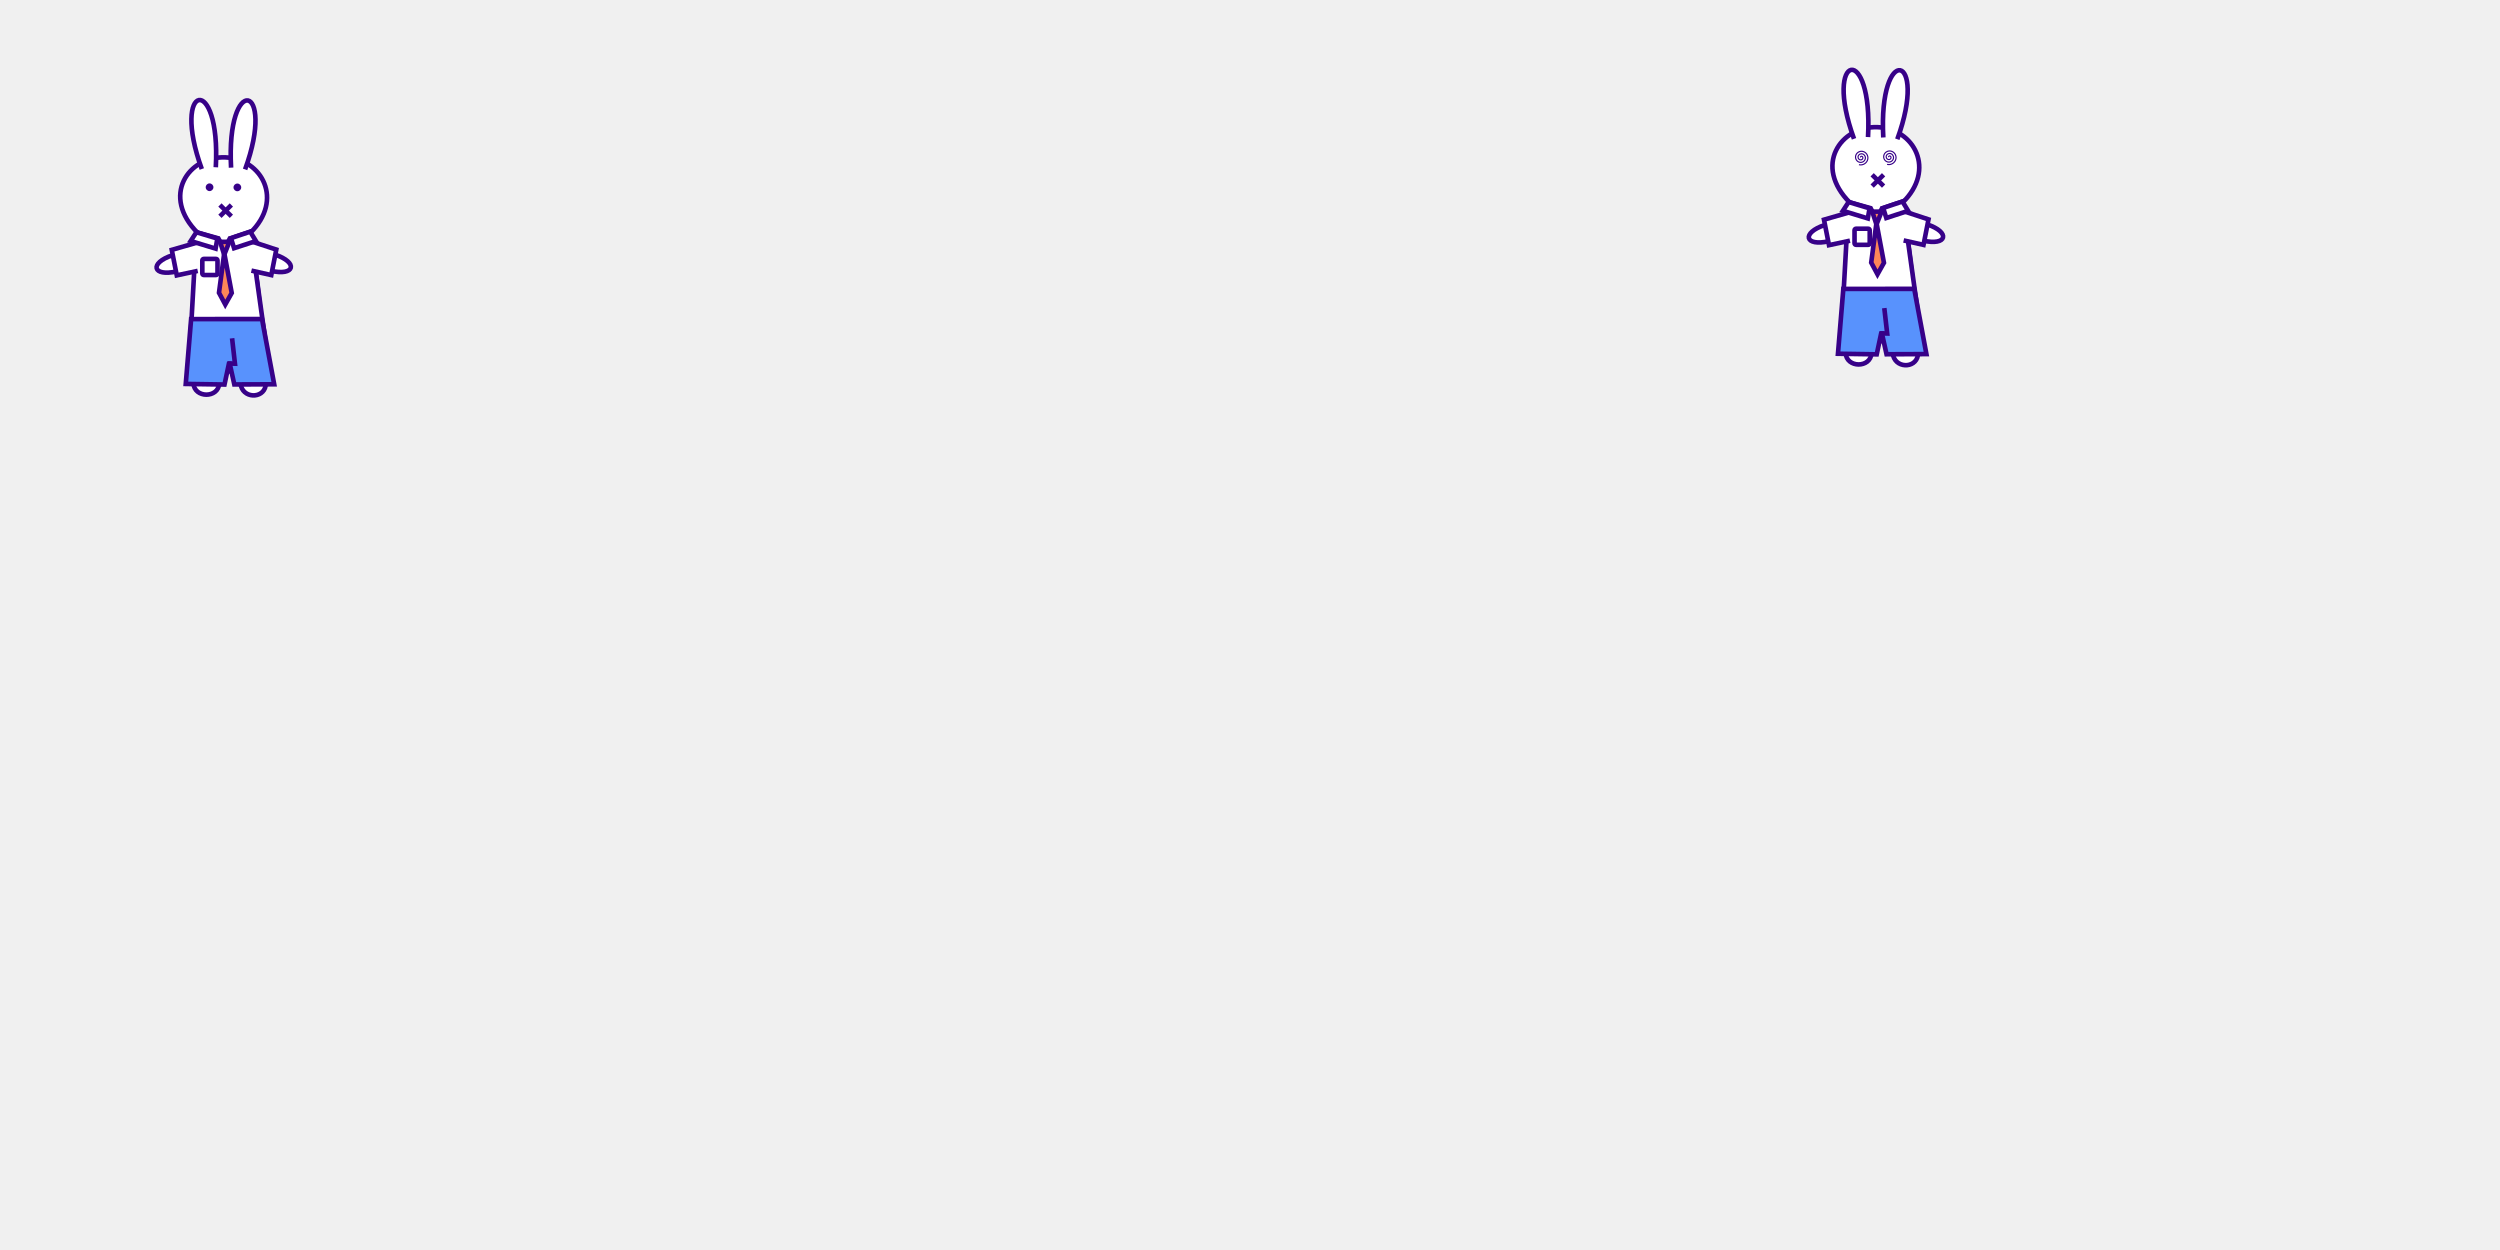
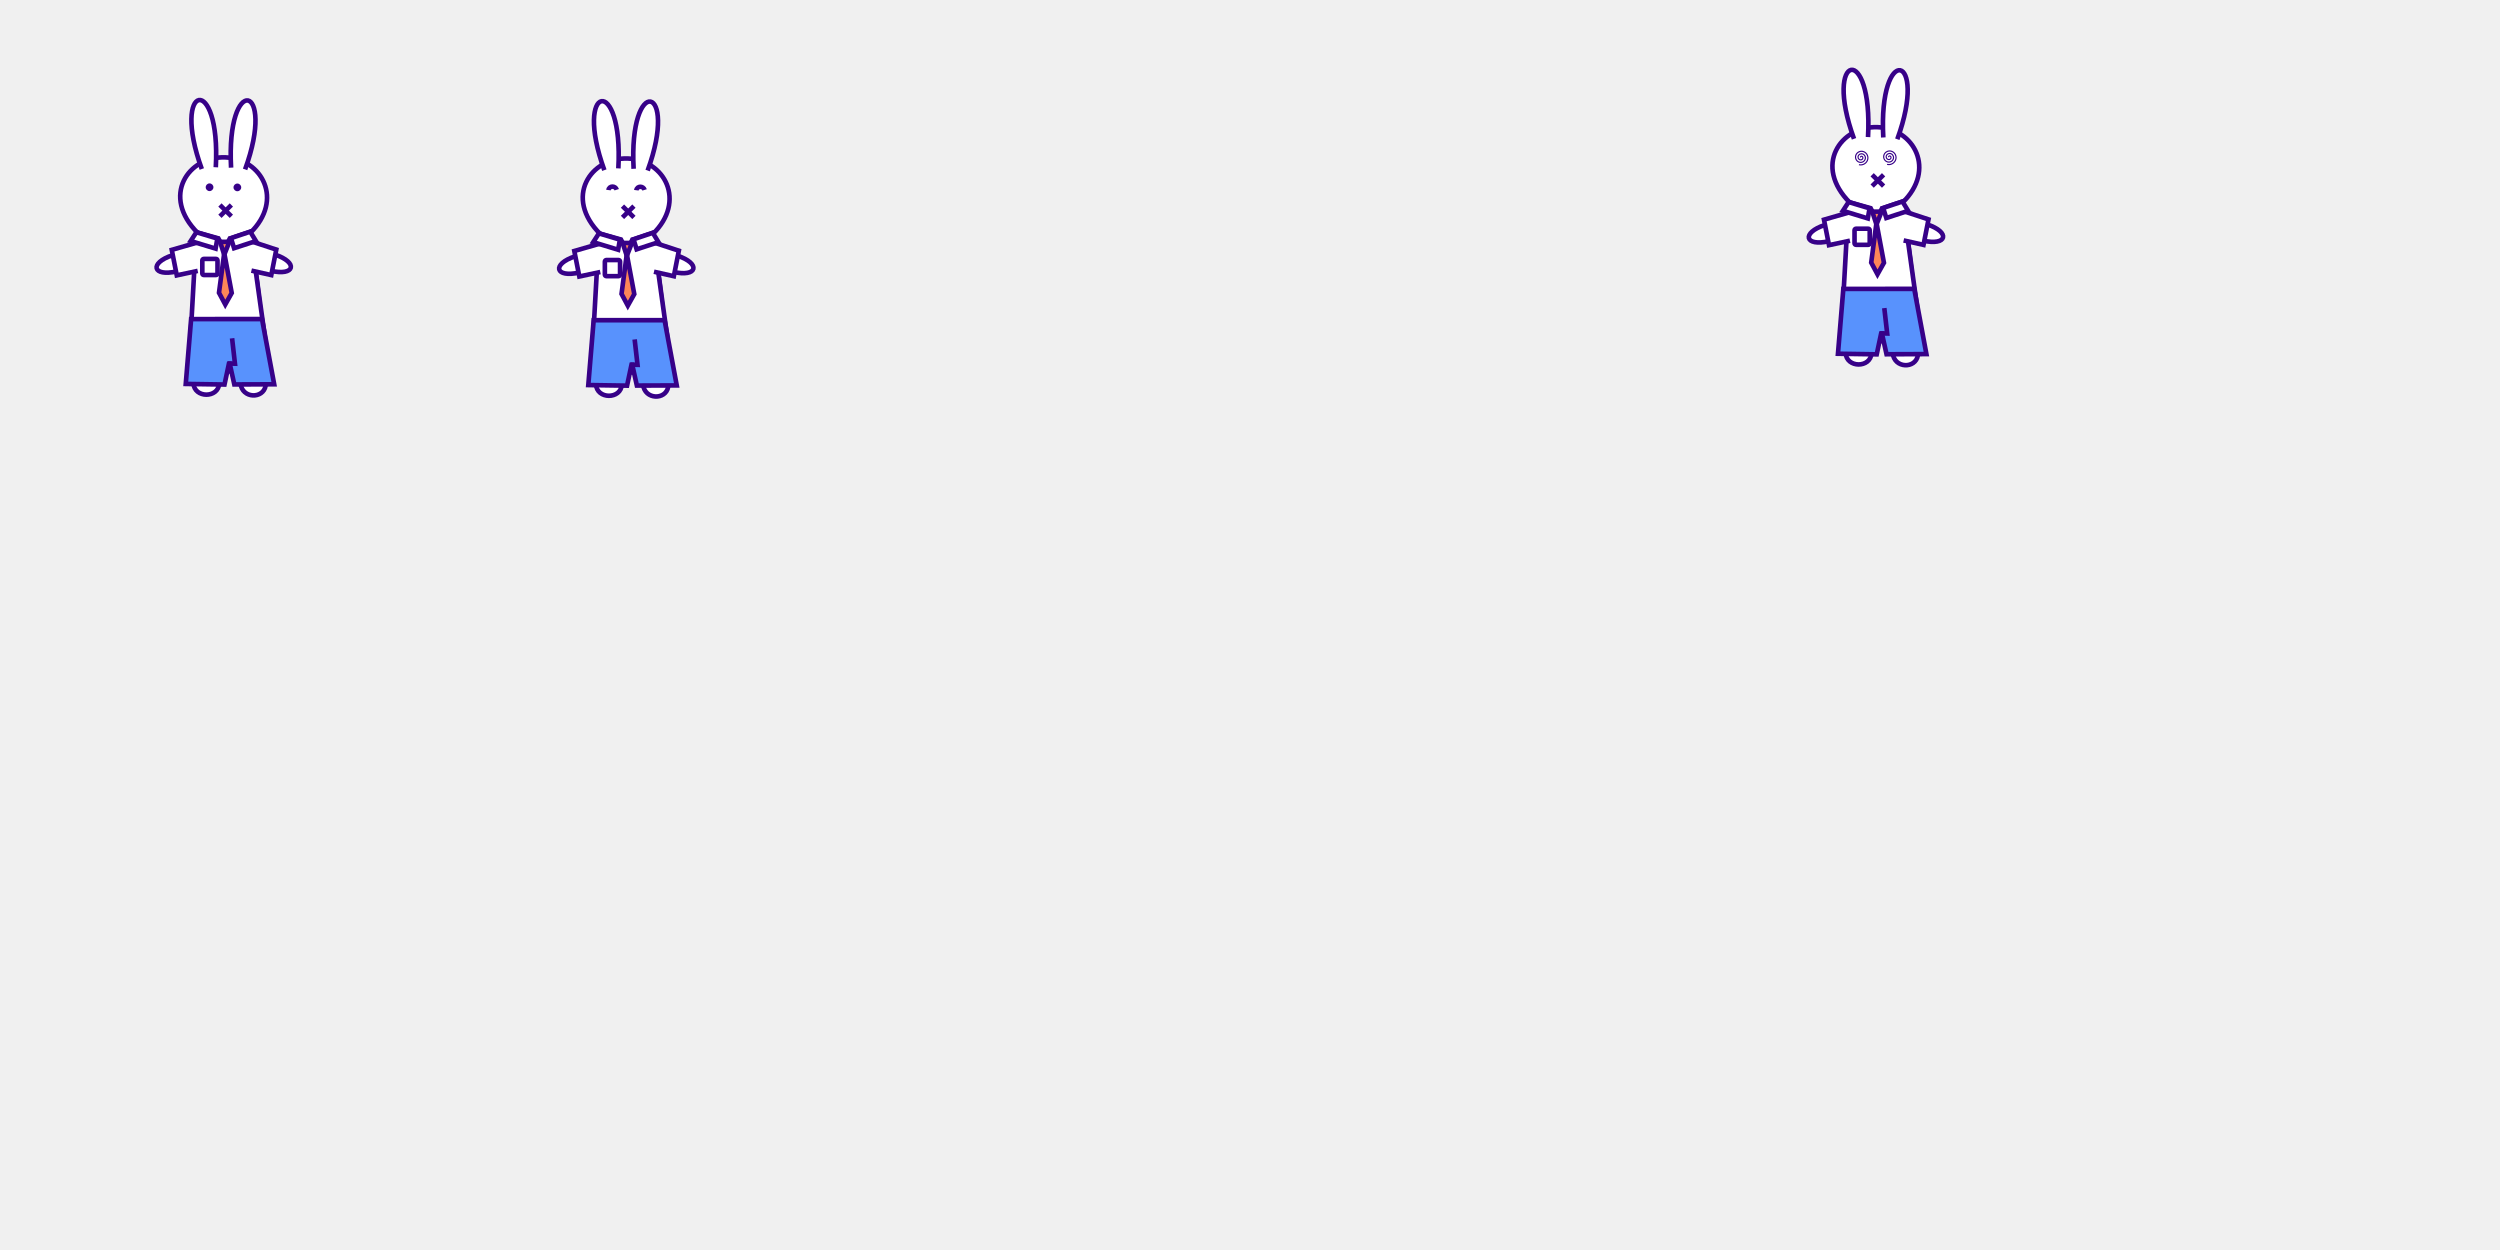
<svg xmlns="http://www.w3.org/2000/svg" xmlns:xlink="http://www.w3.org/1999/xlink" width="6480" height="3240" viewBox="0 0 540 270" version="1.1" id="svg1">
  <defs id="defs1">
    <linearGradient id="swatch44">
      <stop style="stop-color:#ff80f1;stop-opacity:1;" offset="0" id="stop44" />
    </linearGradient>
    <linearGradient id="swatch43">
      <stop style="stop-color:#ff80f1;stop-opacity:1;" offset="0" id="stop43" />
    </linearGradient>
    <pattern xlink:href="#pattern12" preserveAspectRatio="xMidYMid" id="pattern15" patternTransform="translate(-4.2089842e-6,-2.1347655e-5)" />
    <pattern xlink:href="#pattern11" preserveAspectRatio="xMidYMid" id="pattern13" patternTransform="translate(-4.2089842e-6,-1.1347656e-5)" />
    <pattern patternUnits="userSpaceOnUse" width="145.163" height="23.961" patternTransform="translate(194.6471,528.9346)" preserveAspectRatio="xMidYMid" id="pattern11">
      <rect style="fill:#ffffff;stroke:#6002ee;stroke-width:12;stroke-dasharray:none" id="rect11-6" width="133.163" height="11.961" x="6" y="6" rx="18" />
    </pattern>
    <pattern patternUnits="userSpaceOnUse" width="145.163" height="23.961" patternTransform="translate(194.6471,528.9346)" preserveAspectRatio="xMidYMid" id="pattern12">
      <rect style="fill:url(#pattern13);stroke:none" width="145.163" height="23.961" x="0" y="0" id="rect12" />
    </pattern>
    <pattern patternUnits="userSpaceOnUse" width="145.163" height="23.961" patternTransform="translate(194.6471,528.9346)" preserveAspectRatio="xMidYMid" id="pattern14">
      <rect style="fill:url(#pattern15);stroke:none" width="145.163" height="23.961" x="0" y="0" id="rect13" />
    </pattern>
  </defs>
  <g id="layer1">
    <path style="fill:#ffffff;fill-opacity:1;fill-rule:nonzero;stroke:#370188;stroke-width:1;stroke-dasharray:none;stroke-opacity:1" d="m 59.372,54.989 c 5.101,1.677 4.371,4.719 -0.921,3.495" id="path61-9-5-3" />
    <path style="fill:#ffffff;fill-opacity:1;fill-rule:nonzero;stroke:#370188;stroke-width:1;stroke-dasharray:none;stroke-opacity:1" d="m 37.281,55.121 c -5.101,1.677 -4.371,4.719 0.921,3.495" id="path61-93-6" />
    <path style="fill:#ffffff;fill-opacity:1;fill-rule:nonzero;stroke:#370188;stroke-width:1;stroke-dasharray:none;stroke-opacity:1" d="m 42.745,50.349 c -8.042,-8 -2.097,-16.656 5.934,-16.355 7.911,0.297 12.715,9.19 5.357,16.332 1.214,7.864 3.175,22.212 3.348,32.968 -0.514,2.943 -5.09,2.828 -5.429,-0.452 -0.339,-3.28 -4.413,-3.761 -4.592,-0.053 -0.159,3.295 -5.452,3.28 -5.588,-0.06 -0.799,-5.496 0.335,-24.406 0.969,-32.381 z" id="path49-6-3" />
    <path style="fill:#ffffff;fill-opacity:1;fill-rule:nonzero;stroke:#370188;stroke-width:1;stroke-dasharray:none;stroke-opacity:1" d="m 54.046,50.051 3.148,22.527 -16.021,-0.06 1.256,-22.358 4.741,1.326 1.276,2.374 1.169,-2.303 z" id="path56-7-2" />
    <path style="fill:#ffffff;fill-opacity:1;fill-rule:nonzero;stroke:#370188;stroke-width:1;stroke-dasharray:none;stroke-opacity:1" d="m 43.516,52.127 -6.417,1.842 1.082,5.508 4.528,-0.966" id="path57-2-5" />
    <path style="fill:#ffffff;fill-opacity:1;fill-rule:nonzero;stroke:#370188;stroke-width:1;stroke-dasharray:none;stroke-opacity:1" d="m 53.53,51.891 6.149,2.021 -1.082,5.508 -4.288,-0.966" id="path57-4-4-9" />
    <path style="fill:#ffffff;fill-opacity:1;fill-rule:nonzero;stroke:#370188;stroke-width:1;stroke-dasharray:none;stroke-opacity:1" d="m 42.417,50.167 -1.233,1.891 5.384,1.644 0.381,-2.179 z" id="path58-4-5" />
    <path style="fill:#ffffff;fill-opacity:1;fill-rule:nonzero;stroke:#370188;stroke-width:1;stroke-dasharray:none;stroke-opacity:1" d="m 49.885,51.441 4.163,-1.397 1.233,2.027 -4.72,1.537 z" id="path59-0-6" />
    <circle style="fill:#370188;fill-opacity:1;stroke:none;stroke-width:3.975;stroke-dasharray:none;stroke-opacity:1" id="path9-5-7-5-2" cx="45.265" cy="40.447" r="0.833" />
    <circle style="fill:#370188;fill-opacity:1;stroke:none;stroke-width:3.975;stroke-dasharray:none;stroke-opacity:1" id="path9-5-7-6-7-6" cx="51.27" cy="40.477" r="0.833" />
    <path style="fill:#ffffff;fill-opacity:1;fill-rule:nonzero;stroke:#370188;stroke-width:1;stroke-dasharray:none;stroke-opacity:1" d="m 43.586,36.511 c -6.805,-18.682 4.143,-20.9 3.027,-0.381" id="path67-8" />
    <path style="fill:#5892fd;fill-opacity:1;fill-rule:nonzero;stroke:#370188;stroke-width:1;stroke-dasharray:none;stroke-opacity:1" d="m 40.12,82.929 8.373,0.13 1.039,-4.898 1.08,4.879 8.614,-0.032 -2.631,-14.089 -15.314,0.004 z" id="path55-9-6" />
    <path style="fill:none;fill-opacity:1;fill-rule:nonzero;stroke:#370188;stroke-width:1;stroke-dasharray:none;stroke-opacity:1" d="m 49.208,78.521 1.543,0.035 -0.621,-5.486" id="path71-3" />
    <path style="fill:#fd8658;fill-opacity:1;fill-rule:nonzero;stroke:#370188;stroke-width:1;stroke-dasharray:none;stroke-opacity:1" d="m 48.437,54.646 -1.136,8.593 1.354,2.534 1.398,-2.49 z" id="path75" />
    <path style="fill:#fd8658;fill-opacity:1;fill-rule:nonzero;stroke:#370188;stroke-width:1;stroke-dasharray:none;stroke-opacity:1" d="m 48.438,55.026 1.1,-2.789 h -2.003 z" id="path76" />
    <path style="fill:#b081f7;fill-opacity:1;fill-rule:nonzero;stroke:#370188;stroke-width:1;stroke-dasharray:none;stroke-opacity:1" d="m 47.503,46.721 2.472,-2.449" id="path77" />
    <path style="fill:#b081f7;fill-opacity:1;fill-rule:nonzero;stroke:#370188;stroke-width:1;stroke-dasharray:none;stroke-opacity:1" d="m 49.975,46.721 -2.472,-2.449" id="path77-2" />
    <rect style="fill:#ffffff;fill-opacity:1;fill-rule:nonzero;stroke:#370188;stroke-width:1;stroke-dasharray:none;stroke-opacity:1" id="rect78" width="3.283" height="3.484" x="43.699" y="55.924" rx="0.333" ry="0.333" />
    <path style="fill:#ffffff;fill-opacity:1;fill-rule:nonzero;stroke:#370188;stroke-width:1;stroke-dasharray:none;stroke-opacity:1" d="m 52.939,36.596 c 6.805,-18.682 -4.143,-20.9 -3.027,-0.381" id="path67-8-6" />
+     <path style="fill:#ffffff;fill-opacity:1;fill-rule:nonzero;stroke:#370188;stroke-width:1;stroke-dasharray:none;stroke-opacity:1" d="m 146.323,55.233 c 5.101,1.677 4.371,4.719 -0.921,3.495" id="path61-9-5-3-7" />
+     <path style="fill:#ffffff;fill-opacity:1;fill-rule:nonzero;stroke:#370188;stroke-width:1;stroke-dasharray:none;stroke-opacity:1" d="m 124.232,55.365 c -5.101,1.677 -4.371,4.719 0.921,3.495" id="path61-93-6-5" />
+     <path style="fill:#ffffff;fill-opacity:1;fill-rule:nonzero;stroke:#370188;stroke-width:1;stroke-dasharray:none;stroke-opacity:1" d="m 129.696,50.592 c -8.042,-8 -2.097,-16.656 5.934,-16.355 7.911,0.297 12.715,9.19 5.357,16.332 1.214,7.864 3.175,22.212 3.348,32.968 -0.514,2.943 -5.09,2.828 -5.429,-0.452 -0.339,-3.28 -4.413,-3.761 -4.592,-0.053 -0.159,3.295 -5.452,3.28 -5.588,-0.06 -0.799,-5.496 0.335,-24.406 0.969,-32.381 z" id="path49-6-3-7" />
+     <path style="fill:#ffffff;fill-opacity:1;fill-rule:nonzero;stroke:#370188;stroke-width:1;stroke-dasharray:none;stroke-opacity:1" d="m 140.998,50.295 3.148,22.527 -16.021,-0.06 1.256,-22.358 4.741,1.326 1.276,2.374 1.169,-2.303 z" id="path56-7-2-3" />
+     <path style="fill:#ffffff;fill-opacity:1;fill-rule:nonzero;stroke:#370188;stroke-width:1;stroke-dasharray:none;stroke-opacity:1" d="m 130.468,52.371 -6.417,1.842 1.082,5.508 4.528,-0.966" id="path57-2-5-6" />
+     <path style="fill:#ffffff;fill-opacity:1;fill-rule:nonzero;stroke:#370188;stroke-width:1;stroke-dasharray:none;stroke-opacity:1" d="m 140.482,52.134 6.149,2.021 -1.082,5.508 -4.288,-0.966" id="path57-4-4-9-3" />
+     <path style="fill:#ffffff;fill-opacity:1;fill-rule:nonzero;stroke:#370188;stroke-width:1;stroke-dasharray:none;stroke-opacity:1" d="m 129.368,50.411 -1.233,1.891 5.384,1.644 0.381,-2.179 z" id="path58-4-5-67" />
+     <path style="fill:#ffffff;fill-opacity:1;fill-rule:nonzero;stroke:#370188;stroke-width:1;stroke-dasharray:none;stroke-opacity:1" d="m 136.836,51.685 4.163,-1.397 1.233,2.027 -4.72,1.537 z" id="path59-0-6-6" />
+     <path style="fill:#ffffff;fill-opacity:1;fill-rule:nonzero;stroke:#370188;stroke-width:1;stroke-dasharray:none;stroke-opacity:1" d="m 130.537,36.754 c -6.805,-18.682 4.143,-20.9 3.027,-0.381" id="path67-8-2" />
+     <path style="fill:#5892fd;fill-opacity:1;fill-rule:nonzero;stroke:#370188;stroke-width:1;stroke-dasharray:none;stroke-opacity:1" d="m 127.071,83.172 8.373,0.13 1.039,-4.898 1.08,4.879 8.614,-0.032 -2.631,-14.089 -15.314,0.004 z" id="path55-9-6-6" />
+     <path style="fill:none;fill-opacity:1;fill-rule:nonzero;stroke:#370188;stroke-width:1;stroke-dasharray:none;stroke-opacity:1" d="m 136.16,78.765 1.543,0.035 -0.621,-5.486" id="path71-3-3" />
+     <path style="fill:#fd8658;fill-opacity:1;fill-rule:nonzero;stroke:#370188;stroke-width:1;stroke-dasharray:none;stroke-opacity:1" d="m 135.388,54.89 -1.136,8.593 1.354,2.534 1.398,-2.49 z" id="path75-1" />
+     <path style="fill:#fd8658;fill-opacity:1;fill-rule:nonzero;stroke:#370188;stroke-width:1;stroke-dasharray:none;stroke-opacity:1" d="m 135.39,55.27 1.1,-2.789 h -2.003 z" id="path76-14" />
+     <path style="fill:#b081f7;fill-opacity:1;fill-rule:nonzero;stroke:#370188;stroke-width:1;stroke-dasharray:none;stroke-opacity:1" d="m 134.455,46.965 2.472,-2.449" id="path77-8" />
+     <path style="fill:#b081f7;fill-opacity:1;fill-rule:nonzero;stroke:#370188;stroke-width:1;stroke-dasharray:none;stroke-opacity:1" d="m 136.926,46.965 -2.472,-2.449" id="path77-2-4" />
+     <rect style="fill:#ffffff;fill-opacity:1;fill-rule:nonzero;stroke:#370188;stroke-width:1;stroke-dasharray:none;stroke-opacity:1" id="rect78-5" width="3.283" height="3.484" x="130.65" y="56.167" rx="0.333" ry="0.333" />
+     <path style="fill:#ffffff;fill-opacity:1;fill-rule:nonzero;stroke:#370188;stroke-width:1;stroke-dasharray:none;stroke-opacity:1" d="m 139.89,36.84 c 6.805,-18.682 -4.143,-20.9 -3.027,-0.381" id="path67-8-6-7" />
    <path style="fill:#ffffff;fill-opacity:1;fill-rule:nonzero;stroke:#370188;stroke-width:1;stroke-dasharray:none;stroke-opacity:1" d="m 416.252,48.467 c 5.101,1.677 4.371,4.719 -0.921,3.495" id="path61-9-5-3-0" />
    <path style="fill:#ffffff;fill-opacity:1;fill-rule:nonzero;stroke:#370188;stroke-width:1;stroke-dasharray:none;stroke-opacity:1" d="m 394.16,48.599 c -5.101,1.677 -4.371,4.719 0.921,3.495" id="path61-93-6-3" />
    <path style="fill:#ffffff;fill-opacity:1;fill-rule:nonzero;stroke:#370188;stroke-width:1;stroke-dasharray:none;stroke-opacity:1" d="m 399.624,43.826 c -8.042,-8 -2.097,-16.656 5.934,-16.355 7.911,0.297 12.715,9.19 5.357,16.332 1.214,7.864 3.175,22.212 3.348,32.968 -0.514,2.943 -5.09,2.828 -5.429,-0.452 -0.339,-3.28 -4.413,-3.761 -4.592,-0.053 -0.159,3.295 -5.452,3.28 -5.588,-0.06 -0.799,-5.496 0.335,-24.406 0.969,-32.381 z" id="path49-6-3-0" />
    <path style="fill:#ffffff;fill-opacity:1;fill-rule:nonzero;stroke:#370188;stroke-width:1;stroke-dasharray:none;stroke-opacity:1" d="m 410.926,43.529 3.148,22.527 -16.021,-0.06 1.256,-22.358 4.741,1.326 1.276,2.374 1.169,-2.303 z" id="path56-7-2-1" />
    <path style="fill:#ffffff;fill-opacity:1;fill-rule:nonzero;stroke:#370188;stroke-width:1;stroke-dasharray:none;stroke-opacity:1" d="m 400.396,45.605 -6.417,1.842 1.082,5.508 4.528,-0.966" id="path57-2-5-9" />
    <path style="fill:#ffffff;fill-opacity:1;fill-rule:nonzero;stroke:#370188;stroke-width:1;stroke-dasharray:none;stroke-opacity:1" d="m 410.41,45.368 6.149,2.021 -1.082,5.508 -4.288,-0.966" id="path57-4-4-9-8" />
    <path style="fill:#ffffff;fill-opacity:1;fill-rule:nonzero;stroke:#370188;stroke-width:1;stroke-dasharray:none;stroke-opacity:1" d="m 399.296,43.645 -1.233,1.891 5.384,1.644 0.381,-2.179 z" id="path58-4-5-6" />
    <path style="fill:#ffffff;fill-opacity:1;fill-rule:nonzero;stroke:#370188;stroke-width:1;stroke-dasharray:none;stroke-opacity:1" d="m 406.764,44.919 4.163,-1.397 1.233,2.027 -4.72,1.537 z" id="path59-0-6-9" />
    <path style="fill:#ffffff;fill-opacity:1;fill-rule:nonzero;stroke:#370188;stroke-width:1;stroke-dasharray:none;stroke-opacity:1" d="m 400.466,29.988 c -6.805,-18.682 4.143,-20.9 3.027,-0.381" id="path67-8-64" />
    <path style="fill:#5892fd;fill-opacity:1;fill-rule:nonzero;stroke:#370188;stroke-width:1;stroke-dasharray:none;stroke-opacity:1" d="m 396.999,76.407 8.373,0.13 1.039,-4.898 1.08,4.879 8.614,-0.032 -2.631,-14.089 -15.314,0.004 z" id="path55-9-6-4" />
    <path style="fill:none;fill-opacity:1;fill-rule:nonzero;stroke:#370188;stroke-width:1;stroke-dasharray:none;stroke-opacity:1" d="m 406.088,71.999 1.543,0.035 -0.621,-5.486" id="path71-3-8" />
    <path style="fill:#fd8658;fill-opacity:1;fill-rule:nonzero;stroke:#370188;stroke-width:1;stroke-dasharray:none;stroke-opacity:1" d="m 405.317,48.124 -1.136,8.593 1.354,2.534 1.398,-2.49 z" id="path75-6" />
    <path style="fill:#fd8658;fill-opacity:1;fill-rule:nonzero;stroke:#370188;stroke-width:1;stroke-dasharray:none;stroke-opacity:1" d="m 405.318,48.504 1.1,-2.789 h -2.003 z" id="path76-1" />
    <path style="fill:#b081f7;fill-opacity:1;fill-rule:nonzero;stroke:#370188;stroke-width:1;stroke-dasharray:none;stroke-opacity:1" d="m 404.383,40.199 2.472,-2.449" id="path77-4" />
    <path style="fill:#b081f7;fill-opacity:1;fill-rule:nonzero;stroke:#370188;stroke-width:1;stroke-dasharray:none;stroke-opacity:1" d="m 406.855,40.199 -2.472,-2.449" id="path77-2-0" />
    <rect style="fill:#ffffff;fill-opacity:1;fill-rule:nonzero;stroke:#370188;stroke-width:1;stroke-dasharray:none;stroke-opacity:1" id="rect78-8" width="3.283" height="3.484" x="400.579" y="49.401" rx="0.333" ry="0.333" />
    <path style="fill:#ffffff;fill-opacity:1;fill-rule:nonzero;stroke:#370188;stroke-width:1;stroke-dasharray:none;stroke-opacity:1" d="m 409.818,30.074 c 6.805,-18.682 -4.143,-20.9 -3.027,-0.381" id="path67-8-6-1" />
    <path style="fill:none;fill-rule:evenodd;stroke:#370188;stroke-width:0.478;stroke-dasharray:none;stroke-opacity:1" id="path2" d="m 386.858,38.612 c -0.131,-0.188 0.056,-0.415 0.236,-0.47 0.341,-0.104 0.66,0.183 0.72,0.506 0.09,0.485 -0.31,0.911 -0.776,0.97 -0.627,0.08 -1.163,-0.439 -1.22,-1.045 -0.072,-0.769 0.567,-1.417 1.315,-1.47 0.911,-0.065 1.671,0.695 1.72,1.585 0.058,1.053 -0.823,1.925 -1.854,1.97 -1.194,0.052 -2.18,-0.951 -2.22,-2.124 -0.046,-1.336 1.079,-2.435 2.394,-2.47 1.477,-0.04 2.69,1.207 2.72,2.663 0.034,1.619 -1.335,2.945 -2.933,2.97 -0.26,0.004 -0.52,-0.025 -0.773,-0.086" transform="matrix(0.5232406,0,0,0.5232406,199.461,13.80361)" />
    <path style="fill:none;fill-rule:evenodd;stroke:#370188;stroke-width:0.478;stroke-dasharray:none;stroke-opacity:1" id="path2-7" d="m 386.858,38.612 c -0.131,-0.188 0.056,-0.415 0.236,-0.47 0.341,-0.104 0.66,0.183 0.72,0.506 0.09,0.485 -0.31,0.911 -0.776,0.97 -0.627,0.08 -1.163,-0.439 -1.22,-1.045 -0.072,-0.769 0.567,-1.417 1.315,-1.47 0.911,-0.065 1.671,0.695 1.72,1.585 0.058,1.053 -0.823,1.925 -1.854,1.97 -1.194,0.052 -2.18,-0.951 -2.22,-2.124 -0.046,-1.336 1.079,-2.435 2.394,-2.47 1.477,-0.04 2.69,1.207 2.72,2.663 0.034,1.619 -1.335,2.945 -2.933,2.97 -0.26,0.004 -0.52,-0.025 -0.773,-0.086" transform="matrix(0.5232406,0,0,0.5232406,205.5388,13.73629)" />
+     <path style="fill:none;stroke:#370188;stroke-width:1" d="m 131.429,41.054 c 0.126,-0.968 1.493,-1.001 1.786,-0.074" id="path1" />
+     <path style="fill:none;stroke:#370188;stroke-width:1" d="m 137.45,41.092 c 0.126,-0.968 1.493,-1.001 1.786,-0.074" id="path1-0" />
  </g>
</svg>
